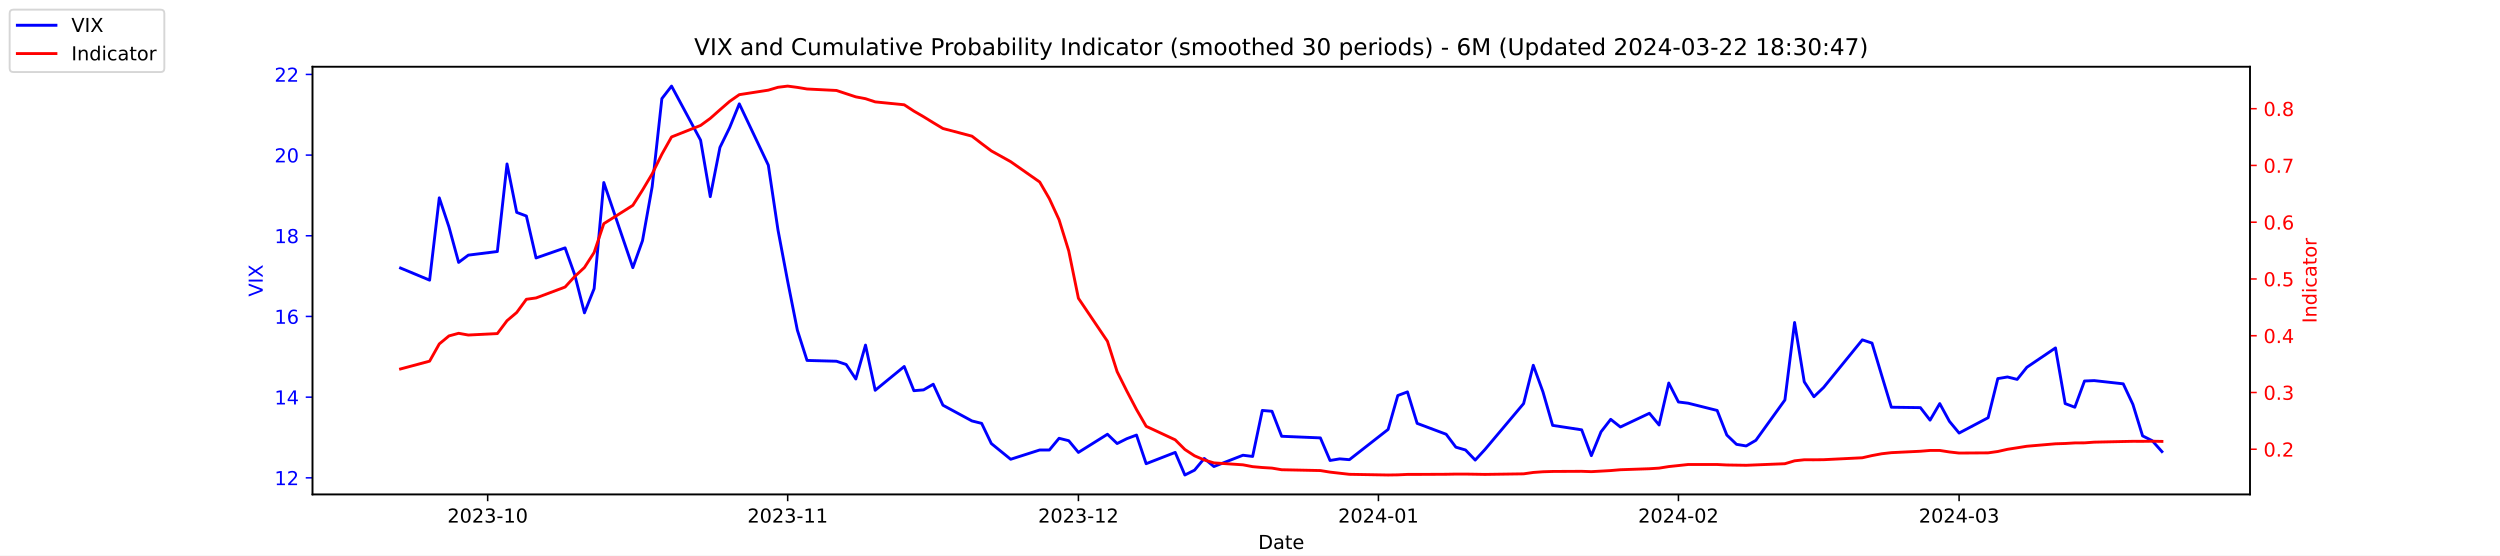
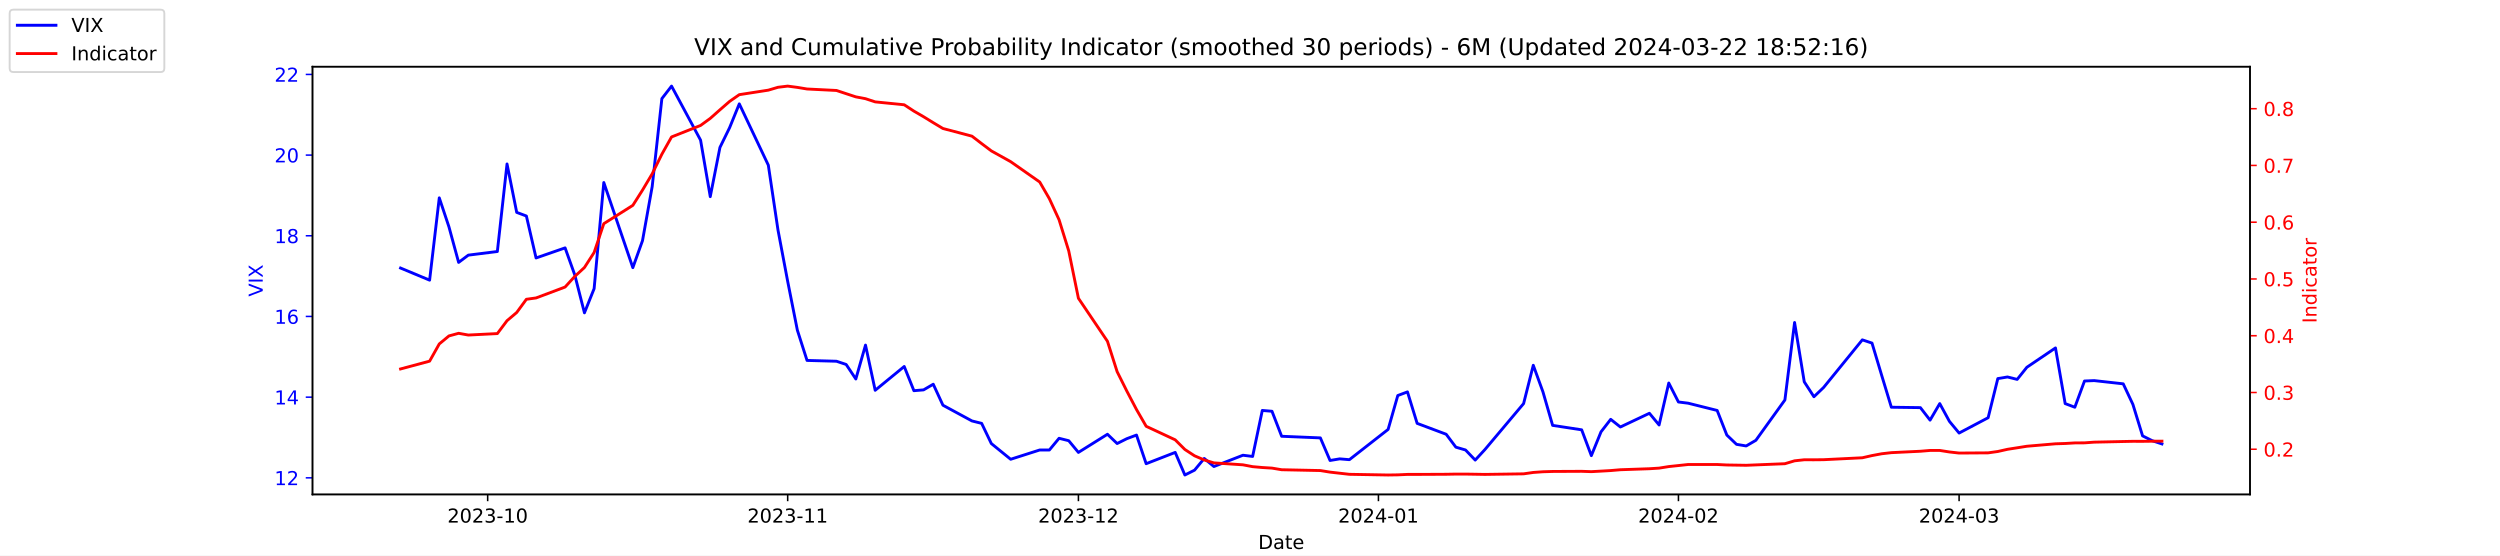
<svg xmlns="http://www.w3.org/2000/svg" xmlns:xlink="http://www.w3.org/1999/xlink" width="1296pt" height="288pt" viewBox="0 0 1296 288" version="1.1">
  <defs>
    <style type="text/css">*{stroke-linejoin: round; stroke-linecap: butt}</style>
  </defs>
  <g id="figure_1">
    <g id="patch_1">
      <path d="M 0 288  L 1296 288  L 1296 0  L 0 0  z " style="fill: #ffffff" />
    </g>
    <g id="axes_1">
      <g id="patch_2">
        <path d="M 162 256.32  L 1166.4 256.32  L 1166.4 34.56  L 162 34.56  z " style="fill: #ffffff" />
      </g>
      <g id="matplotlib.axis_1">
        <g id="xtick_1">
          <g id="line2d_1">
            <defs>
-               <path id="ma48b981c3a" d="M 0 0  L 0 3.5  " style="stroke: #000000; stroke-width: 0.8" />
+               <path id="ma415fd66c0" d="M 0 0  L 0 3.5  " style="stroke: #000000; stroke-width: 0.8" />
            </defs>
            <g>
-               <use xlink:href="#ma48b981c3a" x="252.807" y="256.32" style="stroke: #000000; stroke-width: 0.8" />
+               <use xlink:href="#ma415fd66c0" x="252.807" y="256.32" style="stroke: #000000; stroke-width: 0.8" />
            </g>
          </g>
          <g id="text_1">
            <g transform="translate(231.916 270.9184) scale(0.1 -0.1)">
              <defs>
                <path id="DejaVuSans-32" d="M 1228 531  L 3431 531  L 3431 0  L 469 0  L 469 531  Q 828 903 1448 1529  Q 2069 2156 2228 2338  Q 2531 2678 2651 2914  Q 2772 3150 2772 3378  Q 2772 3750 2511 3984  Q 2250 4219 1831 4219  Q 1534 4219 1204 4116  Q 875 4013 500 3803  L 500 4441  Q 881 4594 1212 4672  Q 1544 4750 1819 4750  Q 2544 4750 2975 4387  Q 3406 4025 3406 3419  Q 3406 3131 3298 2873  Q 3191 2616 2906 2266  Q 2828 2175 2409 1742  Q 1991 1309 1228 531  z " transform="scale(0.015625)" />
                <path id="DejaVuSans-30" d="M 2034 4250  Q 1547 4250 1301 3770  Q 1056 3291 1056 2328  Q 1056 1369 1301 889  Q 1547 409 2034 409  Q 2525 409 2770 889  Q 3016 1369 3016 2328  Q 3016 3291 2770 3770  Q 2525 4250 2034 4250  z M 2034 4750  Q 2819 4750 3233 4129  Q 3647 3509 3647 2328  Q 3647 1150 3233 529  Q 2819 -91 2034 -91  Q 1250 -91 836 529  Q 422 1150 422 2328  Q 422 3509 836 4129  Q 1250 4750 2034 4750  z " transform="scale(0.015625)" />
                <path id="DejaVuSans-33" d="M 2597 2516  Q 3050 2419 3304 2112  Q 3559 1806 3559 1356  Q 3559 666 3084 287  Q 2609 -91 1734 -91  Q 1441 -91 1130 -33  Q 819 25 488 141  L 488 750  Q 750 597 1062 519  Q 1375 441 1716 441  Q 2309 441 2620 675  Q 2931 909 2931 1356  Q 2931 1769 2642 2001  Q 2353 2234 1838 2234  L 1294 2234  L 1294 2753  L 1863 2753  Q 2328 2753 2575 2939  Q 2822 3125 2822 3475  Q 2822 3834 2567 4026  Q 2313 4219 1838 4219  Q 1578 4219 1281 4162  Q 984 4106 628 3988  L 628 4550  Q 988 4650 1302 4700  Q 1616 4750 1894 4750  Q 2613 4750 3031 4423  Q 3450 4097 3450 3541  Q 3450 3153 3228 2886  Q 3006 2619 2597 2516  z " transform="scale(0.015625)" />
                <path id="DejaVuSans-2d" d="M 313 2009  L 1997 2009  L 1997 1497  L 313 1497  L 313 2009  z " transform="scale(0.015625)" />
                <path id="DejaVuSans-31" d="M 794 531  L 1825 531  L 1825 4091  L 703 3866  L 703 4441  L 1819 4666  L 2450 4666  L 2450 531  L 3481 531  L 3481 0  L 794 0  L 794 531  z " transform="scale(0.015625)" />
              </defs>
              <use xlink:href="#DejaVuSans-32" />
              <use xlink:href="#DejaVuSans-30" x="63.623" />
              <use xlink:href="#DejaVuSans-32" x="127.246" />
              <use xlink:href="#DejaVuSans-33" x="190.869" />
              <use xlink:href="#DejaVuSans-2d" x="254.492" />
              <use xlink:href="#DejaVuSans-31" x="290.576" />
              <use xlink:href="#DejaVuSans-30" x="354.199" />
            </g>
          </g>
        </g>
        <g id="xtick_2">
          <g id="line2d_2">
            <g>
-               <use xlink:href="#ma48b981c3a" x="408.334" y="256.32" style="stroke: #000000; stroke-width: 0.8" />
+               <use xlink:href="#ma415fd66c0" x="408.334" y="256.32" style="stroke: #000000; stroke-width: 0.8" />
            </g>
          </g>
          <g id="text_2">
            <g transform="translate(387.4425 270.9184) scale(0.1 -0.1)">
              <use xlink:href="#DejaVuSans-32" />
              <use xlink:href="#DejaVuSans-30" x="63.623" />
              <use xlink:href="#DejaVuSans-32" x="127.246" />
              <use xlink:href="#DejaVuSans-33" x="190.869" />
              <use xlink:href="#DejaVuSans-2d" x="254.492" />
              <use xlink:href="#DejaVuSans-31" x="290.576" />
              <use xlink:href="#DejaVuSans-31" x="354.199" />
            </g>
          </g>
        </g>
        <g id="xtick_3">
          <g id="line2d_3">
            <g>
-               <use xlink:href="#ma48b981c3a" x="559.052" y="256.32" style="stroke: #000000; stroke-width: 0.8" />
+               <use xlink:href="#ma415fd66c0" x="559.052" y="256.32" style="stroke: #000000; stroke-width: 0.8" />
            </g>
          </g>
          <g id="text_3">
            <g transform="translate(538.161 270.9184) scale(0.1 -0.1)">
              <use xlink:href="#DejaVuSans-32" />
              <use xlink:href="#DejaVuSans-30" x="63.623" />
              <use xlink:href="#DejaVuSans-32" x="127.246" />
              <use xlink:href="#DejaVuSans-33" x="190.869" />
              <use xlink:href="#DejaVuSans-2d" x="254.492" />
              <use xlink:href="#DejaVuSans-31" x="290.576" />
              <use xlink:href="#DejaVuSans-32" x="354.199" />
            </g>
          </g>
        </g>
        <g id="xtick_4">
          <g id="line2d_4">
            <g>
-               <use xlink:href="#ma48b981c3a" x="714.579" y="256.32" style="stroke: #000000; stroke-width: 0.8" />
+               <use xlink:href="#ma415fd66c0" x="714.579" y="256.32" style="stroke: #000000; stroke-width: 0.8" />
            </g>
          </g>
          <g id="text_4">
            <g transform="translate(693.6875 270.9184) scale(0.1 -0.1)">
              <defs>
                <path id="DejaVuSans-34" d="M 2419 4116  L 825 1625  L 2419 1625  L 2419 4116  z M 2253 4666  L 3047 4666  L 3047 1625  L 3713 1625  L 3713 1100  L 3047 1100  L 3047 0  L 2419 0  L 2419 1100  L 313 1100  L 313 1709  L 2253 4666  z " transform="scale(0.015625)" />
              </defs>
              <use xlink:href="#DejaVuSans-32" />
              <use xlink:href="#DejaVuSans-30" x="63.623" />
              <use xlink:href="#DejaVuSans-32" x="127.246" />
              <use xlink:href="#DejaVuSans-34" x="190.869" />
              <use xlink:href="#DejaVuSans-2d" x="254.492" />
              <use xlink:href="#DejaVuSans-30" x="290.576" />
              <use xlink:href="#DejaVuSans-31" x="354.199" />
            </g>
          </g>
        </g>
        <g id="xtick_5">
          <g id="line2d_5">
            <g>
-               <use xlink:href="#ma48b981c3a" x="870.105" y="256.32" style="stroke: #000000; stroke-width: 0.8" />
+               <use xlink:href="#ma415fd66c0" x="870.105" y="256.32" style="stroke: #000000; stroke-width: 0.8" />
            </g>
          </g>
          <g id="text_5">
            <g transform="translate(849.2139 270.9184) scale(0.1 -0.1)">
              <use xlink:href="#DejaVuSans-32" />
              <use xlink:href="#DejaVuSans-30" x="63.623" />
              <use xlink:href="#DejaVuSans-32" x="127.246" />
              <use xlink:href="#DejaVuSans-34" x="190.869" />
              <use xlink:href="#DejaVuSans-2d" x="254.492" />
              <use xlink:href="#DejaVuSans-30" x="290.576" />
              <use xlink:href="#DejaVuSans-32" x="354.199" />
            </g>
          </g>
        </g>
        <g id="xtick_6">
          <g id="line2d_6">
            <g>
-               <use xlink:href="#ma48b981c3a" x="1015.598" y="256.32" style="stroke: #000000; stroke-width: 0.8" />
+               <use xlink:href="#ma415fd66c0" x="1015.598" y="256.32" style="stroke: #000000; stroke-width: 0.8" />
            </g>
          </g>
          <g id="text_6">
            <g transform="translate(994.7064 270.9184) scale(0.1 -0.1)">
              <use xlink:href="#DejaVuSans-32" />
              <use xlink:href="#DejaVuSans-30" x="63.623" />
              <use xlink:href="#DejaVuSans-32" x="127.246" />
              <use xlink:href="#DejaVuSans-34" x="190.869" />
              <use xlink:href="#DejaVuSans-2d" x="254.492" />
              <use xlink:href="#DejaVuSans-30" x="290.576" />
              <use xlink:href="#DejaVuSans-33" x="354.199" />
            </g>
          </g>
        </g>
        <g id="text_7">
          <g transform="translate(652.2492 284.5966) scale(0.1 -0.1)">
            <defs>
              <path id="DejaVuSans-44" d="M 1259 4147  L 1259 519  L 2022 519  Q 2988 519 3436 956  Q 3884 1394 3884 2338  Q 3884 3275 3436 3711  Q 2988 4147 2022 4147  L 1259 4147  z M 628 4666  L 1925 4666  Q 3281 4666 3915 4102  Q 4550 3538 4550 2338  Q 4550 1131 3912 565  Q 3275 0 1925 0  L 628 0  L 628 4666  z " transform="scale(0.015625)" />
              <path id="DejaVuSans-61" d="M 2194 1759  Q 1497 1759 1228 1600  Q 959 1441 959 1056  Q 959 750 1161 570  Q 1363 391 1709 391  Q 2188 391 2477 730  Q 2766 1069 2766 1631  L 2766 1759  L 2194 1759  z M 3341 1997  L 3341 0  L 2766 0  L 2766 531  Q 2569 213 2275 61  Q 1981 -91 1556 -91  Q 1019 -91 701 211  Q 384 513 384 1019  Q 384 1609 779 1909  Q 1175 2209 1959 2209  L 2766 2209  L 2766 2266  Q 2766 2663 2505 2880  Q 2244 3097 1772 3097  Q 1472 3097 1187 3025  Q 903 2953 641 2809  L 641 3341  Q 956 3463 1253 3523  Q 1550 3584 1831 3584  Q 2591 3584 2966 3190  Q 3341 2797 3341 1997  z " transform="scale(0.015625)" />
              <path id="DejaVuSans-74" d="M 1172 4494  L 1172 3500  L 2356 3500  L 2356 3053  L 1172 3053  L 1172 1153  Q 1172 725 1289 603  Q 1406 481 1766 481  L 2356 481  L 2356 0  L 1766 0  Q 1100 0 847 248  Q 594 497 594 1153  L 594 3053  L 172 3053  L 172 3500  L 594 3500  L 594 4494  L 1172 4494  z " transform="scale(0.015625)" />
              <path id="DejaVuSans-65" d="M 3597 1894  L 3597 1613  L 953 1613  Q 991 1019 1311 708  Q 1631 397 2203 397  Q 2534 397 2845 478  Q 3156 559 3463 722  L 3463 178  Q 3153 47 2828 -22  Q 2503 -91 2169 -91  Q 1331 -91 842 396  Q 353 884 353 1716  Q 353 2575 817 3079  Q 1281 3584 2069 3584  Q 2775 3584 3186 3129  Q 3597 2675 3597 1894  z M 3022 2063  Q 3016 2534 2758 2815  Q 2500 3097 2075 3097  Q 1594 3097 1305 2825  Q 1016 2553 972 2059  L 3022 2063  z " transform="scale(0.015625)" />
            </defs>
            <use xlink:href="#DejaVuSans-44" />
            <use xlink:href="#DejaVuSans-61" x="77.002" />
            <use xlink:href="#DejaVuSans-74" x="138.281" />
            <use xlink:href="#DejaVuSans-65" x="177.49" />
          </g>
        </g>
      </g>
      <g id="matplotlib.axis_2">
        <g id="ytick_1">
          <g id="line2d_7">
            <defs>
-               <path id="m221add8e8a" d="M 0 0  L -3.5 0  " style="stroke: #0000ff; stroke-width: 0.8" />
+               <path id="mb1d0c83c73" d="M 0 0  L -3.5 0  " style="stroke: #0000ff; stroke-width: 0.8" />
            </defs>
            <g>
-               <use xlink:href="#m221add8e8a" x="162" y="247.704" style="fill: #0000ff; stroke: #0000ff; stroke-width: 0.8" />
+               <use xlink:href="#mb1d0c83c73" x="162" y="247.704" style="fill: #0000ff; stroke: #0000ff; stroke-width: 0.8" />
            </g>
          </g>
          <g id="text_8">
            <g style="fill: #0000ff" transform="translate(142.275 251.5031) scale(0.1 -0.1)">
              <use xlink:href="#DejaVuSans-31" />
              <use xlink:href="#DejaVuSans-32" x="63.623" />
            </g>
          </g>
        </g>
        <g id="ytick_2">
          <g id="line2d_8">
            <g>
-               <use xlink:href="#m221add8e8a" x="162" y="205.878" style="fill: #0000ff; stroke: #0000ff; stroke-width: 0.8" />
+               <use xlink:href="#mb1d0c83c73" x="162" y="205.878" style="fill: #0000ff; stroke: #0000ff; stroke-width: 0.8" />
            </g>
          </g>
          <g id="text_9">
            <g style="fill: #0000ff" transform="translate(142.275 209.6774) scale(0.1 -0.1)">
              <use xlink:href="#DejaVuSans-31" />
              <use xlink:href="#DejaVuSans-34" x="63.623" />
            </g>
          </g>
        </g>
        <g id="ytick_3">
          <g id="line2d_9">
            <g>
-               <use xlink:href="#m221add8e8a" x="162" y="164.052" style="fill: #0000ff; stroke: #0000ff; stroke-width: 0.8" />
+               <use xlink:href="#mb1d0c83c73" x="162" y="164.052" style="fill: #0000ff; stroke: #0000ff; stroke-width: 0.8" />
            </g>
          </g>
          <g id="text_10">
            <g style="fill: #0000ff" transform="translate(142.275 167.8517) scale(0.1 -0.1)">
              <defs>
                <path id="DejaVuSans-36" d="M 2113 2584  Q 1688 2584 1439 2293  Q 1191 2003 1191 1497  Q 1191 994 1439 701  Q 1688 409 2113 409  Q 2538 409 2786 701  Q 3034 994 3034 1497  Q 3034 2003 2786 2293  Q 2538 2584 2113 2584  z M 3366 4563  L 3366 3988  Q 3128 4100 2886 4159  Q 2644 4219 2406 4219  Q 1781 4219 1451 3797  Q 1122 3375 1075 2522  Q 1259 2794 1537 2939  Q 1816 3084 2150 3084  Q 2853 3084 3261 2657  Q 3669 2231 3669 1497  Q 3669 778 3244 343  Q 2819 -91 2113 -91  Q 1303 -91 875 529  Q 447 1150 447 2328  Q 447 3434 972 4092  Q 1497 4750 2381 4750  Q 2619 4750 2861 4703  Q 3103 4656 3366 4563  z " transform="scale(0.015625)" />
              </defs>
              <use xlink:href="#DejaVuSans-31" />
              <use xlink:href="#DejaVuSans-36" x="63.623" />
            </g>
          </g>
        </g>
        <g id="ytick_4">
          <g id="line2d_10">
            <g>
-               <use xlink:href="#m221add8e8a" x="162" y="122.227" style="fill: #0000ff; stroke: #0000ff; stroke-width: 0.8" />
+               <use xlink:href="#mb1d0c83c73" x="162" y="122.227" style="fill: #0000ff; stroke: #0000ff; stroke-width: 0.8" />
            </g>
          </g>
          <g id="text_11">
            <g style="fill: #0000ff" transform="translate(142.275 126.0259) scale(0.1 -0.1)">
              <defs>
                <path id="DejaVuSans-38" d="M 2034 2216  Q 1584 2216 1326 1975  Q 1069 1734 1069 1313  Q 1069 891 1326 650  Q 1584 409 2034 409  Q 2484 409 2743 651  Q 3003 894 3003 1313  Q 3003 1734 2745 1975  Q 2488 2216 2034 2216  z M 1403 2484  Q 997 2584 770 2862  Q 544 3141 544 3541  Q 544 4100 942 4425  Q 1341 4750 2034 4750  Q 2731 4750 3128 4425  Q 3525 4100 3525 3541  Q 3525 3141 3298 2862  Q 3072 2584 2669 2484  Q 3125 2378 3379 2068  Q 3634 1759 3634 1313  Q 3634 634 3220 271  Q 2806 -91 2034 -91  Q 1263 -91 848 271  Q 434 634 434 1313  Q 434 1759 690 2068  Q 947 2378 1403 2484  z M 1172 3481  Q 1172 3119 1398 2916  Q 1625 2713 2034 2713  Q 2441 2713 2670 2916  Q 2900 3119 2900 3481  Q 2900 3844 2670 4047  Q 2441 4250 2034 4250  Q 1625 4250 1398 4047  Q 1172 3844 1172 3481  z " transform="scale(0.015625)" />
              </defs>
              <use xlink:href="#DejaVuSans-31" />
              <use xlink:href="#DejaVuSans-38" x="63.623" />
            </g>
          </g>
        </g>
        <g id="ytick_5">
          <g id="line2d_11">
            <g>
-               <use xlink:href="#m221add8e8a" x="162" y="80.401" style="fill: #0000ff; stroke: #0000ff; stroke-width: 0.8" />
+               <use xlink:href="#mb1d0c83c73" x="162" y="80.401" style="fill: #0000ff; stroke: #0000ff; stroke-width: 0.8" />
            </g>
          </g>
          <g id="text_12">
            <g style="fill: #0000ff" transform="translate(142.275 84.2002) scale(0.1 -0.1)">
              <use xlink:href="#DejaVuSans-32" />
              <use xlink:href="#DejaVuSans-30" x="63.623" />
            </g>
          </g>
        </g>
        <g id="ytick_6">
          <g id="line2d_12">
            <g>
-               <use xlink:href="#m221add8e8a" x="162" y="38.575" style="fill: #0000ff; stroke: #0000ff; stroke-width: 0.8" />
+               <use xlink:href="#mb1d0c83c73" x="162" y="38.575" style="fill: #0000ff; stroke: #0000ff; stroke-width: 0.8" />
            </g>
          </g>
          <g id="text_13">
            <g style="fill: #0000ff" transform="translate(142.275 42.37447) scale(0.1 -0.1)">
              <use xlink:href="#DejaVuSans-32" />
              <use xlink:href="#DejaVuSans-32" x="63.623" />
            </g>
          </g>
        </g>
        <g id="text_14">
          <g style="fill: #0000ff" transform="translate(136.1953 153.7603) rotate(-90) scale(0.1 -0.1)">
            <defs>
              <path id="DejaVuSans-56" d="M 1831 0  L 50 4666  L 709 4666  L 2188 738  L 3669 4666  L 4325 4666  L 2547 0  L 1831 0  z " transform="scale(0.015625)" />
              <path id="DejaVuSans-49" d="M 628 4666  L 1259 4666  L 1259 0  L 628 0  L 628 4666  z " transform="scale(0.015625)" />
              <path id="DejaVuSans-58" d="M 403 4666  L 1081 4666  L 2241 2931  L 3406 4666  L 4084 4666  L 2584 2425  L 4184 0  L 3506 0  L 2194 1984  L 872 0  L 191 0  L 1856 2491  L 403 4666  z " transform="scale(0.015625)" />
            </defs>
            <use xlink:href="#DejaVuSans-56" />
            <use xlink:href="#DejaVuSans-49" x="68.408" />
            <use xlink:href="#DejaVuSans-58" x="97.9" />
          </g>
        </g>
      </g>
      <g id="line2d_13">
-         <path d="M 207.655 138.957  L 222.705 145.231  L 227.722 102.569  L 232.739 117.626  L 237.756 136.029  L 242.773 132.265  L 257.824 130.383  L 262.841 85.002  L 267.858 110.097  L 272.875 111.979  L 277.892 133.729  L 292.943 128.501  L 297.96 142.512  L 302.977 162.17  L 307.994 149.623  L 313.011 94.622  L 328.062 138.748  L 333.079 124.736  L 338.096 96.713  L 343.113 51.123  L 348.13 44.64  L 363.181 72.663  L 368.198 101.941  L 373.215 76.428  L 378.232 66.18  L 383.249 53.842  L 398.3 85.629  L 403.317 119.299  L 408.334 145.858  L 413.351 171.163  L 418.368 186.847  L 433.628 187.266  L 438.645 188.939  L 443.662 196.467  L 448.679 178.901  L 453.696 202.323  L 468.747 189.984  L 473.764 202.532  L 478.781 202.114  L 483.798 199.186  L 488.815 210.061  L 503.866 218.217  L 508.883 219.472  L 513.9 229.928  L 523.934 238.084  L 538.984 233.274  L 544.001 233.274  L 549.018 227.209  L 554.035 228.464  L 559.052 234.529  L 574.103 225.118  L 579.12 229.928  L 584.137 227.418  L 589.154 225.536  L 594.171 240.384  L 609.222 234.529  L 614.239 246.24  L 619.256 243.73  L 624.273 237.666  L 629.29 241.848  L 644.341 235.993  L 649.358 236.62  L 654.375 212.779  L 659.392 213.198  L 664.409 226.164  L 684.477 227  L 689.494 238.711  L 694.511 237.875  L 699.528 238.293  L 719.596 222.608  L 724.613 205.042  L 729.63 203.159  L 734.647 219.472  L 749.698 225.118  L 754.715 231.81  L 759.732 233.274  L 764.749 238.502  L 769.766 233.065  L 789.834 209.224  L 794.851 189.357  L 799.868 203.159  L 804.885 220.517  L 819.936 222.818  L 824.952 236.202  L 829.969 223.863  L 834.986 217.38  L 840.003 221.354  L 855.054 214.243  L 860.071 220.308  L 865.088 198.559  L 870.105 208.388  L 875.122 209.015  L 890.173 212.779  L 895.19 225.536  L 900.207 230.346  L 905.224 231.183  L 910.241 228.255  L 925.292 207.342  L 930.309 167.189  L 935.326 197.931  L 940.343 205.669  L 945.36 200.859  L 965.428 176.182  L 970.445 177.855  L 975.462 194.585  L 980.479 211.106  L 995.53 211.316  L 1000.547 217.798  L 1005.564 209.224  L 1010.581 218.426  L 1015.598 224.491  L 1030.649 216.544  L 1035.666 196.258  L 1040.683 195.422  L 1045.7 196.677  L 1050.717 190.403  L 1065.559 180.364  L 1070.576 209.224  L 1075.593 211.106  L 1080.61 197.513  L 1085.627 197.304  L 1100.678 198.977  L 1105.695 209.642  L 1110.711 225.955  L 1115.728 228.464  L 1120.745 234.111  " clip-path="url(#p366d8beb28)" style="fill: none; stroke: #0000ff; stroke-width: 1.5; stroke-linecap: square" />
+         <path d="M 207.655 138.957  L 222.705 145.231  L 227.722 102.569  L 232.739 117.626  L 237.756 136.029  L 242.773 132.265  L 257.824 130.383  L 262.841 85.002  L 267.858 110.097  L 272.875 111.979  L 277.892 133.729  L 292.943 128.501  L 297.96 142.512  L 302.977 162.17  L 307.994 149.623  L 313.011 94.622  L 328.062 138.748  L 333.079 124.736  L 338.096 96.713  L 343.113 51.123  L 348.13 44.64  L 363.181 72.663  L 368.198 101.941  L 373.215 76.428  L 378.232 66.18  L 383.249 53.842  L 398.3 85.629  L 403.317 119.299  L 408.334 145.858  L 413.351 171.163  L 418.368 186.847  L 433.628 187.266  L 438.645 188.939  L 443.662 196.467  L 448.679 178.901  L 453.696 202.323  L 468.747 189.984  L 473.764 202.532  L 478.781 202.114  L 483.798 199.186  L 488.815 210.061  L 503.866 218.217  L 508.883 219.472  L 513.9 229.928  L 523.934 238.084  L 538.984 233.274  L 544.001 233.274  L 549.018 227.209  L 554.035 228.464  L 559.052 234.529  L 574.103 225.118  L 579.12 229.928  L 584.137 227.418  L 589.154 225.536  L 594.171 240.384  L 609.222 234.529  L 614.239 246.24  L 619.256 243.73  L 624.273 237.666  L 629.29 241.848  L 644.341 235.993  L 649.358 236.62  L 654.375 212.779  L 659.392 213.198  L 664.409 226.164  L 684.477 227  L 689.494 238.711  L 694.511 237.875  L 699.528 238.293  L 719.596 222.608  L 724.613 205.042  L 729.63 203.159  L 734.647 219.472  L 749.698 225.118  L 754.715 231.81  L 759.732 233.274  L 764.749 238.502  L 769.766 233.065  L 789.834 209.224  L 794.851 189.357  L 799.868 203.159  L 804.885 220.517  L 819.936 222.818  L 824.952 236.202  L 829.969 223.863  L 834.986 217.38  L 840.003 221.354  L 855.054 214.243  L 860.071 220.308  L 865.088 198.559  L 870.105 208.388  L 875.122 209.015  L 890.173 212.779  L 895.19 225.536  L 900.207 230.346  L 905.224 231.183  L 910.241 228.255  L 925.292 207.342  L 930.309 167.189  L 935.326 197.931  L 940.343 205.669  L 945.36 200.859  L 965.428 176.182  L 970.445 177.855  L 975.462 194.585  L 980.479 211.106  L 995.53 211.316  L 1000.547 217.798  L 1005.564 209.224  L 1010.581 218.426  L 1015.598 224.491  L 1030.649 216.544  L 1035.666 196.258  L 1040.683 195.422  L 1045.7 196.677  L 1050.717 190.403  L 1065.559 180.364  L 1070.576 209.224  L 1075.593 211.106  L 1080.61 197.513  L 1085.627 197.304  L 1100.678 198.977  L 1105.695 209.642  L 1110.711 225.955  L 1115.728 228.464  L 1120.745 230.137  " clip-path="url(#p2268f3fb27)" style="fill: none; stroke: #0000ff; stroke-width: 1.5; stroke-linecap: square" />
      </g>
      <g id="patch_3">
        <path d="M 162 256.32  L 162 34.56  " style="fill: none; stroke: #000000; stroke-width: 0.8; stroke-linejoin: miter; stroke-linecap: square" />
      </g>
      <g id="patch_4">
        <path d="M 1166.4 256.32  L 1166.4 34.56  " style="fill: none; stroke: #000000; stroke-width: 0.8; stroke-linejoin: miter; stroke-linecap: square" />
      </g>
      <g id="patch_5">
        <path d="M 162 256.32  L 1166.4 256.32  " style="fill: none; stroke: #000000; stroke-width: 0.8; stroke-linejoin: miter; stroke-linecap: square" />
      </g>
      <g id="patch_6">
        <path d="M 162 34.56  L 1166.4 34.56  " style="fill: none; stroke: #000000; stroke-width: 0.8; stroke-linejoin: miter; stroke-linecap: square" />
      </g>
    </g>
    <g id="axes_2">
      <g id="matplotlib.axis_3">
        <g id="ytick_7">
          <g id="line2d_14">
            <defs>
-               <path id="m71ad74cb61" d="M 0 0  L 3.5 0  " style="stroke: #ff0000; stroke-width: 0.8" />
+               <path id="m8a4734ad1a" d="M 0 0  L 3.5 0  " style="stroke: #ff0000; stroke-width: 0.8" />
            </defs>
            <g>
-               <use xlink:href="#m71ad74cb61" x="1166.4" y="232.89" style="fill: #ff0000; stroke: #ff0000; stroke-width: 0.8" />
+               <use xlink:href="#m8a4734ad1a" x="1166.4" y="232.889" style="fill: #ff0000; stroke: #ff0000; stroke-width: 0.8" />
            </g>
          </g>
          <g id="text_15">
-             <g style="fill: #ff0000" transform="translate(1173.4 236.6888) scale(0.1 -0.1)">
+             <g style="fill: #ff0000" transform="translate(1173.4 236.6884) scale(0.1 -0.1)">
              <defs>
                <path id="DejaVuSans-2e" d="M 684 794  L 1344 794  L 1344 0  L 684 0  L 684 794  z " transform="scale(0.015625)" />
              </defs>
              <use xlink:href="#DejaVuSans-30" />
              <use xlink:href="#DejaVuSans-2e" x="63.623" />
              <use xlink:href="#DejaVuSans-32" x="95.41" />
            </g>
          </g>
        </g>
        <g id="ytick_8">
          <g id="line2d_15">
            <g>
-               <use xlink:href="#m71ad74cb61" x="1166.4" y="203.465" style="fill: #ff0000; stroke: #ff0000; stroke-width: 0.8" />
+               <use xlink:href="#m8a4734ad1a" x="1166.4" y="203.464" style="fill: #ff0000; stroke: #ff0000; stroke-width: 0.8" />
            </g>
          </g>
          <g id="text_16">
-             <g style="fill: #ff0000" transform="translate(1173.4 207.2639) scale(0.1 -0.1)">
+             <g style="fill: #ff0000" transform="translate(1173.4 207.2636) scale(0.1 -0.1)">
              <use xlink:href="#DejaVuSans-30" />
              <use xlink:href="#DejaVuSans-2e" x="63.623" />
              <use xlink:href="#DejaVuSans-33" x="95.41" />
            </g>
          </g>
        </g>
        <g id="ytick_9">
          <g id="line2d_16">
            <g>
-               <use xlink:href="#m71ad74cb61" x="1166.4" y="174.04" style="fill: #ff0000; stroke: #ff0000; stroke-width: 0.8" />
+               <use xlink:href="#m8a4734ad1a" x="1166.4" y="174.04" style="fill: #ff0000; stroke: #ff0000; stroke-width: 0.8" />
            </g>
          </g>
          <g id="text_17">
-             <g style="fill: #ff0000" transform="translate(1173.4 177.839) scale(0.1 -0.1)">
+             <g style="fill: #ff0000" transform="translate(1173.4 177.8388) scale(0.1 -0.1)">
              <use xlink:href="#DejaVuSans-30" />
              <use xlink:href="#DejaVuSans-2e" x="63.623" />
              <use xlink:href="#DejaVuSans-34" x="95.41" />
            </g>
          </g>
        </g>
        <g id="ytick_10">
          <g id="line2d_17">
            <g>
-               <use xlink:href="#m71ad74cb61" x="1166.4" y="144.615" style="fill: #ff0000; stroke: #ff0000; stroke-width: 0.8" />
+               <use xlink:href="#m8a4734ad1a" x="1166.4" y="144.615" style="fill: #ff0000; stroke: #ff0000; stroke-width: 0.8" />
            </g>
          </g>
          <g id="text_18">
-             <g style="fill: #ff0000" transform="translate(1173.4 148.4141) scale(0.1 -0.1)">
+             <g style="fill: #ff0000" transform="translate(1173.4 148.414) scale(0.1 -0.1)">
              <defs>
                <path id="DejaVuSans-35" d="M 691 4666  L 3169 4666  L 3169 4134  L 1269 4134  L 1269 2991  Q 1406 3038 1543 3061  Q 1681 3084 1819 3084  Q 2600 3084 3056 2656  Q 3513 2228 3513 1497  Q 3513 744 3044 326  Q 2575 -91 1722 -91  Q 1428 -91 1123 -41  Q 819 9 494 109  L 494 744  Q 775 591 1075 516  Q 1375 441 1709 441  Q 2250 441 2565 725  Q 2881 1009 2881 1497  Q 2881 1984 2565 2268  Q 2250 2553 1709 2553  Q 1456 2553 1204 2497  Q 953 2441 691 2322  L 691 4666  z " transform="scale(0.015625)" />
              </defs>
              <use xlink:href="#DejaVuSans-30" />
              <use xlink:href="#DejaVuSans-2e" x="63.623" />
              <use xlink:href="#DejaVuSans-35" x="95.41" />
            </g>
          </g>
        </g>
        <g id="ytick_11">
          <g id="line2d_18">
            <g>
-               <use xlink:href="#m71ad74cb61" x="1166.4" y="115.19" style="fill: #ff0000; stroke: #ff0000; stroke-width: 0.8" />
+               <use xlink:href="#m8a4734ad1a" x="1166.4" y="115.19" style="fill: #ff0000; stroke: #ff0000; stroke-width: 0.8" />
            </g>
          </g>
          <g id="text_19">
-             <g style="fill: #ff0000" transform="translate(1173.4 118.9893) scale(0.1 -0.1)">
+             <g style="fill: #ff0000" transform="translate(1173.4 118.9892) scale(0.1 -0.1)">
              <use xlink:href="#DejaVuSans-30" />
              <use xlink:href="#DejaVuSans-2e" x="63.623" />
              <use xlink:href="#DejaVuSans-36" x="95.41" />
            </g>
          </g>
        </g>
        <g id="ytick_12">
          <g id="line2d_19">
            <g>
-               <use xlink:href="#m71ad74cb61" x="1166.4" y="85.765" style="fill: #ff0000; stroke: #ff0000; stroke-width: 0.8" />
+               <use xlink:href="#m8a4734ad1a" x="1166.4" y="85.765" style="fill: #ff0000; stroke: #ff0000; stroke-width: 0.8" />
            </g>
          </g>
          <g id="text_20">
-             <g style="fill: #ff0000" transform="translate(1173.4 89.56438) scale(0.1 -0.1)">
+             <g style="fill: #ff0000" transform="translate(1173.4 89.5644) scale(0.1 -0.1)">
              <defs>
                <path id="DejaVuSans-37" d="M 525 4666  L 3525 4666  L 3525 4397  L 1831 0  L 1172 0  L 2766 4134  L 525 4134  L 525 4666  z " transform="scale(0.015625)" />
              </defs>
              <use xlink:href="#DejaVuSans-30" />
              <use xlink:href="#DejaVuSans-2e" x="63.623" />
              <use xlink:href="#DejaVuSans-37" x="95.41" />
            </g>
          </g>
        </g>
        <g id="ytick_13">
          <g id="line2d_20">
            <g>
-               <use xlink:href="#m71ad74cb61" x="1166.4" y="56.34" style="fill: #ff0000; stroke: #ff0000; stroke-width: 0.8" />
+               <use xlink:href="#m8a4734ad1a" x="1166.4" y="56.34" style="fill: #ff0000; stroke: #ff0000; stroke-width: 0.8" />
            </g>
          </g>
          <g id="text_21">
-             <g style="fill: #ff0000" transform="translate(1173.4 60.1395) scale(0.1 -0.1)">
+             <g style="fill: #ff0000" transform="translate(1173.4 60.1396) scale(0.1 -0.1)">
              <use xlink:href="#DejaVuSans-30" />
              <use xlink:href="#DejaVuSans-2e" x="63.623" />
              <use xlink:href="#DejaVuSans-38" x="95.41" />
            </g>
          </g>
        </g>
        <g id="text_22">
          <g style="fill: #ff0000" transform="translate(1200.902 167.5353) rotate(-90) scale(0.1 -0.1)">
            <defs>
              <path id="DejaVuSans-6e" d="M 3513 2113  L 3513 0  L 2938 0  L 2938 2094  Q 2938 2591 2744 2837  Q 2550 3084 2163 3084  Q 1697 3084 1428 2787  Q 1159 2491 1159 1978  L 1159 0  L 581 0  L 581 3500  L 1159 3500  L 1159 2956  Q 1366 3272 1645 3428  Q 1925 3584 2291 3584  Q 2894 3584 3203 3211  Q 3513 2838 3513 2113  z " transform="scale(0.015625)" />
              <path id="DejaVuSans-64" d="M 2906 2969  L 2906 4863  L 3481 4863  L 3481 0  L 2906 0  L 2906 525  Q 2725 213 2448 61  Q 2172 -91 1784 -91  Q 1150 -91 751 415  Q 353 922 353 1747  Q 353 2572 751 3078  Q 1150 3584 1784 3584  Q 2172 3584 2448 3432  Q 2725 3281 2906 2969  z M 947 1747  Q 947 1113 1208 752  Q 1469 391 1925 391  Q 2381 391 2643 752  Q 2906 1113 2906 1747  Q 2906 2381 2643 2742  Q 2381 3103 1925 3103  Q 1469 3103 1208 2742  Q 947 2381 947 1747  z " transform="scale(0.015625)" />
              <path id="DejaVuSans-69" d="M 603 3500  L 1178 3500  L 1178 0  L 603 0  L 603 3500  z M 603 4863  L 1178 4863  L 1178 4134  L 603 4134  L 603 4863  z " transform="scale(0.015625)" />
              <path id="DejaVuSans-63" d="M 3122 3366  L 3122 2828  Q 2878 2963 2633 3030  Q 2388 3097 2138 3097  Q 1578 3097 1268 2742  Q 959 2388 959 1747  Q 959 1106 1268 751  Q 1578 397 2138 397  Q 2388 397 2633 464  Q 2878 531 3122 666  L 3122 134  Q 2881 22 2623 -34  Q 2366 -91 2075 -91  Q 1284 -91 818 406  Q 353 903 353 1747  Q 353 2603 823 3093  Q 1294 3584 2113 3584  Q 2378 3584 2631 3529  Q 2884 3475 3122 3366  z " transform="scale(0.015625)" />
              <path id="DejaVuSans-6f" d="M 1959 3097  Q 1497 3097 1228 2736  Q 959 2375 959 1747  Q 959 1119 1226 758  Q 1494 397 1959 397  Q 2419 397 2687 759  Q 2956 1122 2956 1747  Q 2956 2369 2687 2733  Q 2419 3097 1959 3097  z M 1959 3584  Q 2709 3584 3137 3096  Q 3566 2609 3566 1747  Q 3566 888 3137 398  Q 2709 -91 1959 -91  Q 1206 -91 779 398  Q 353 888 353 1747  Q 353 2609 779 3096  Q 1206 3584 1959 3584  z " transform="scale(0.015625)" />
              <path id="DejaVuSans-72" d="M 2631 2963  Q 2534 3019 2420 3045  Q 2306 3072 2169 3072  Q 1681 3072 1420 2755  Q 1159 2438 1159 1844  L 1159 0  L 581 0  L 581 3500  L 1159 3500  L 1159 2956  Q 1341 3275 1631 3429  Q 1922 3584 2338 3584  Q 2397 3584 2469 3576  Q 2541 3569 2628 3553  L 2631 2963  z " transform="scale(0.015625)" />
            </defs>
            <use xlink:href="#DejaVuSans-49" />
            <use xlink:href="#DejaVuSans-6e" x="29.492" />
            <use xlink:href="#DejaVuSans-64" x="92.871" />
            <use xlink:href="#DejaVuSans-69" x="156.348" />
            <use xlink:href="#DejaVuSans-63" x="184.131" />
            <use xlink:href="#DejaVuSans-61" x="239.111" />
            <use xlink:href="#DejaVuSans-74" x="300.391" />
            <use xlink:href="#DejaVuSans-6f" x="339.6" />
            <use xlink:href="#DejaVuSans-72" x="400.781" />
          </g>
        </g>
      </g>
      <g id="line2d_21">
-         <path d="M 207.655 191.264  L 222.705 187.219  L 227.722 178.294  L 232.739 174.143  L 237.756 172.781  L 242.773 173.683  L 257.824 172.928  L 262.841 166.239  L 267.858 161.991  L 272.875 155.147  L 277.892 154.453  L 292.943 148.798  L 297.96 143.293  L 302.977 138.672  L 307.994 130.875  L 313.011 115.946  L 328.062 106.451  L 333.079 98.546  L 338.096 90.098  L 343.113 79.935  L 348.13 70.995  L 363.181 65.03  L 368.198 61.373  L 373.215 56.924  L 378.232 52.565  L 383.249 49.074  L 398.3 46.736  L 403.317 45.246  L 408.334 44.64  L 413.351 45.299  L 418.368 46.134  L 433.628 46.898  L 438.645 48.564  L 443.662 50.211  L 448.679 51.163  L 453.696 52.814  L 468.747 54.319  L 473.764 57.602  L 478.781 60.512  L 483.798 63.6  L 488.815 66.612  L 503.866 70.588  L 508.883 74.439  L 513.9 78.223  L 523.934 83.813  L 538.984 94.356  L 544.001 103.023  L 549.018 113.921  L 554.035 130.085  L 559.052 154.62  L 574.103 176.925  L 579.12 192.67  L 584.137 202.718  L 589.154 212.282  L 594.171 220.988  L 609.222 228.004  L 614.239 233.01  L 619.256 236.29  L 624.273 238.441  L 629.29 239.963  L 644.341 240.96  L 649.358 241.915  L 654.375 242.361  L 659.392 242.668  L 664.409 243.51  L 684.477 243.936  L 689.494 244.749  L 694.511 245.318  L 699.528 245.883  L 719.596 246.24  L 724.613 246.164  L 729.63 245.935  L 734.647 245.935  L 749.698 245.861  L 754.715 245.764  L 759.732 245.764  L 764.749 245.845  L 769.766 245.935  L 789.834 245.637  L 794.851 244.919  L 799.868 244.56  L 804.885 244.404  L 819.936 244.328  L 824.952 244.505  L 829.969 244.229  L 834.986 243.939  L 840.003 243.51  L 855.054 242.989  L 860.071 242.675  L 865.088 241.872  L 870.105 241.342  L 875.122 240.798  L 890.173 240.798  L 895.19 241.043  L 900.207 241.125  L 905.224 241.207  L 910.241 241.002  L 925.292 240.389  L 930.309 238.889  L 935.326 238.342  L 940.343 238.356  L 945.36 238.305  L 965.428 237.31  L 970.445 236.172  L 975.462 235.233  L 980.479 234.655  L 995.53 233.927  L 1000.547 233.508  L 1005.564 233.508  L 1010.581 234.299  L 1015.598 234.864  L 1030.649 234.76  L 1035.666 234.051  L 1040.683 232.922  L 1045.7 232.138  L 1050.717 231.335  L 1065.559 230.064  L 1070.576 229.904  L 1075.593 229.608  L 1080.61 229.574  L 1085.627 229.213  L 1100.678 228.881  L 1105.695 228.777  L 1110.711 228.791  L 1115.728 228.728  L 1120.745 228.826  " clip-path="url(#p366d8beb28)" style="fill: none; stroke: #ff0000; stroke-width: 1.5; stroke-linecap: square" />
+         <path d="M 207.655 191.265  L 222.705 187.22  L 227.722 178.295  L 232.739 174.144  L 237.756 172.782  L 242.773 173.684  L 257.824 172.929  L 262.841 166.24  L 267.858 161.992  L 272.875 155.148  L 277.892 154.454  L 292.943 148.8  L 297.96 143.294  L 302.977 138.673  L 307.994 130.877  L 313.011 115.947  L 328.062 106.452  L 333.079 98.547  L 338.096 90.098  L 343.113 79.935  L 348.13 70.996  L 363.181 65.03  L 368.198 61.373  L 373.215 56.924  L 378.232 52.565  L 383.249 49.074  L 398.3 46.736  L 403.317 45.246  L 408.334 44.64  L 413.351 45.299  L 418.368 46.134  L 433.628 46.898  L 438.645 48.564  L 443.662 50.211  L 448.679 51.163  L 453.696 52.814  L 468.747 54.319  L 473.764 57.602  L 478.781 60.512  L 483.798 63.6  L 488.815 66.612  L 503.866 70.588  L 508.883 74.439  L 513.9 78.223  L 523.934 83.813  L 538.984 94.356  L 544.001 103.023  L 549.018 113.922  L 554.035 130.086  L 559.052 154.621  L 574.103 176.926  L 579.12 192.67  L 584.137 202.718  L 589.154 212.283  L 594.171 220.988  L 609.222 228.005  L 614.239 233.01  L 619.256 236.29  L 624.273 238.441  L 629.29 239.963  L 644.341 240.96  L 649.358 241.915  L 654.375 242.361  L 659.392 242.668  L 664.409 243.51  L 684.477 243.936  L 689.494 244.749  L 694.511 245.318  L 699.528 245.883  L 719.596 246.24  L 724.613 246.164  L 729.63 245.935  L 734.647 245.935  L 749.698 245.861  L 754.715 245.764  L 759.732 245.764  L 764.749 245.845  L 769.766 245.935  L 789.834 245.637  L 794.851 244.919  L 799.868 244.56  L 804.885 244.404  L 819.936 244.328  L 824.952 244.505  L 829.969 244.229  L 834.986 243.939  L 840.003 243.51  L 855.054 242.989  L 860.071 242.676  L 865.088 241.872  L 870.105 241.342  L 875.122 240.798  L 890.173 240.798  L 895.19 241.043  L 900.207 241.125  L 905.224 241.207  L 910.241 241.002  L 925.292 240.389  L 930.309 238.889  L 935.326 238.342  L 940.343 238.357  L 945.36 238.305  L 965.428 237.311  L 970.445 236.172  L 975.462 235.233  L 980.479 234.655  L 995.53 233.927  L 1000.547 233.508  L 1005.564 233.508  L 1010.581 234.299  L 1015.598 234.864  L 1030.649 234.76  L 1035.666 234.052  L 1040.683 232.922  L 1045.7 232.138  L 1050.717 231.335  L 1065.559 230.064  L 1070.576 229.904  L 1075.593 229.608  L 1080.61 229.575  L 1085.627 229.213  L 1100.678 228.881  L 1105.695 228.777  L 1110.711 228.791  L 1115.728 228.728  L 1120.745 228.693  " clip-path="url(#p2268f3fb27)" style="fill: none; stroke: #ff0000; stroke-width: 1.5; stroke-linecap: square" />
      </g>
      <g id="patch_7">
        <path d="M 162 256.32  L 162 34.56  " style="fill: none; stroke: #000000; stroke-width: 0.8; stroke-linejoin: miter; stroke-linecap: square" />
      </g>
      <g id="patch_8">
        <path d="M 1166.4 256.32  L 1166.4 34.56  " style="fill: none; stroke: #000000; stroke-width: 0.8; stroke-linejoin: miter; stroke-linecap: square" />
      </g>
      <g id="patch_9">
        <path d="M 162 256.32  L 1166.4 256.32  " style="fill: none; stroke: #000000; stroke-width: 0.8; stroke-linejoin: miter; stroke-linecap: square" />
      </g>
      <g id="patch_10">
        <path d="M 162 34.56  L 1166.4 34.56  " style="fill: none; stroke: #000000; stroke-width: 0.8; stroke-linejoin: miter; stroke-linecap: square" />
      </g>
      <g id="text_23">
        <g transform="translate(359.8481 28.56) scale(0.12 -0.12)">
          <defs>
            <path id="DejaVuSans-20" transform="scale(0.015625)" />
            <path id="DejaVuSans-43" d="M 4122 4306  L 4122 3641  Q 3803 3938 3442 4084  Q 3081 4231 2675 4231  Q 1875 4231 1450 3742  Q 1025 3253 1025 2328  Q 1025 1406 1450 917  Q 1875 428 2675 428  Q 3081 428 3442 575  Q 3803 722 4122 1019  L 4122 359  Q 3791 134 3420 21  Q 3050 -91 2638 -91  Q 1578 -91 968 557  Q 359 1206 359 2328  Q 359 3453 968 4101  Q 1578 4750 2638 4750  Q 3056 4750 3426 4639  Q 3797 4528 4122 4306  z " transform="scale(0.015625)" />
            <path id="DejaVuSans-75" d="M 544 1381  L 544 3500  L 1119 3500  L 1119 1403  Q 1119 906 1312 657  Q 1506 409 1894 409  Q 2359 409 2629 706  Q 2900 1003 2900 1516  L 2900 3500  L 3475 3500  L 3475 0  L 2900 0  L 2900 538  Q 2691 219 2414 64  Q 2138 -91 1772 -91  Q 1169 -91 856 284  Q 544 659 544 1381  z M 1991 3584  L 1991 3584  z " transform="scale(0.015625)" />
            <path id="DejaVuSans-6d" d="M 3328 2828  Q 3544 3216 3844 3400  Q 4144 3584 4550 3584  Q 5097 3584 5394 3201  Q 5691 2819 5691 2113  L 5691 0  L 5113 0  L 5113 2094  Q 5113 2597 4934 2840  Q 4756 3084 4391 3084  Q 3944 3084 3684 2787  Q 3425 2491 3425 1978  L 3425 0  L 2847 0  L 2847 2094  Q 2847 2600 2669 2842  Q 2491 3084 2119 3084  Q 1678 3084 1418 2786  Q 1159 2488 1159 1978  L 1159 0  L 581 0  L 581 3500  L 1159 3500  L 1159 2956  Q 1356 3278 1631 3431  Q 1906 3584 2284 3584  Q 2666 3584 2933 3390  Q 3200 3197 3328 2828  z " transform="scale(0.015625)" />
            <path id="DejaVuSans-6c" d="M 603 4863  L 1178 4863  L 1178 0  L 603 0  L 603 4863  z " transform="scale(0.015625)" />
            <path id="DejaVuSans-76" d="M 191 3500  L 800 3500  L 1894 563  L 2988 3500  L 3597 3500  L 2284 0  L 1503 0  L 191 3500  z " transform="scale(0.015625)" />
            <path id="DejaVuSans-50" d="M 1259 4147  L 1259 2394  L 2053 2394  Q 2494 2394 2734 2622  Q 2975 2850 2975 3272  Q 2975 3691 2734 3919  Q 2494 4147 2053 4147  L 1259 4147  z M 628 4666  L 2053 4666  Q 2838 4666 3239 4311  Q 3641 3956 3641 3272  Q 3641 2581 3239 2228  Q 2838 1875 2053 1875  L 1259 1875  L 1259 0  L 628 0  L 628 4666  z " transform="scale(0.015625)" />
            <path id="DejaVuSans-62" d="M 3116 1747  Q 3116 2381 2855 2742  Q 2594 3103 2138 3103  Q 1681 3103 1420 2742  Q 1159 2381 1159 1747  Q 1159 1113 1420 752  Q 1681 391 2138 391  Q 2594 391 2855 752  Q 3116 1113 3116 1747  z M 1159 2969  Q 1341 3281 1617 3432  Q 1894 3584 2278 3584  Q 2916 3584 3314 3078  Q 3713 2572 3713 1747  Q 3713 922 3314 415  Q 2916 -91 2278 -91  Q 1894 -91 1617 61  Q 1341 213 1159 525  L 1159 0  L 581 0  L 581 4863  L 1159 4863  L 1159 2969  z " transform="scale(0.015625)" />
            <path id="DejaVuSans-79" d="M 2059 -325  Q 1816 -950 1584 -1140  Q 1353 -1331 966 -1331  L 506 -1331  L 506 -850  L 844 -850  Q 1081 -850 1212 -737  Q 1344 -625 1503 -206  L 1606 56  L 191 3500  L 800 3500  L 1894 763  L 2988 3500  L 3597 3500  L 2059 -325  z " transform="scale(0.015625)" />
            <path id="DejaVuSans-28" d="M 1984 4856  Q 1566 4138 1362 3434  Q 1159 2731 1159 2009  Q 1159 1288 1364 580  Q 1569 -128 1984 -844  L 1484 -844  Q 1016 -109 783 600  Q 550 1309 550 2009  Q 550 2706 781 3412  Q 1013 4119 1484 4856  L 1984 4856  z " transform="scale(0.015625)" />
            <path id="DejaVuSans-73" d="M 2834 3397  L 2834 2853  Q 2591 2978 2328 3040  Q 2066 3103 1784 3103  Q 1356 3103 1142 2972  Q 928 2841 928 2578  Q 928 2378 1081 2264  Q 1234 2150 1697 2047  L 1894 2003  Q 2506 1872 2764 1633  Q 3022 1394 3022 966  Q 3022 478 2636 193  Q 2250 -91 1575 -91  Q 1294 -91 989 -36  Q 684 19 347 128  L 347 722  Q 666 556 975 473  Q 1284 391 1588 391  Q 1994 391 2212 530  Q 2431 669 2431 922  Q 2431 1156 2273 1281  Q 2116 1406 1581 1522  L 1381 1569  Q 847 1681 609 1914  Q 372 2147 372 2553  Q 372 3047 722 3315  Q 1072 3584 1716 3584  Q 2034 3584 2315 3537  Q 2597 3491 2834 3397  z " transform="scale(0.015625)" />
            <path id="DejaVuSans-68" d="M 3513 2113  L 3513 0  L 2938 0  L 2938 2094  Q 2938 2591 2744 2837  Q 2550 3084 2163 3084  Q 1697 3084 1428 2787  Q 1159 2491 1159 1978  L 1159 0  L 581 0  L 581 4863  L 1159 4863  L 1159 2956  Q 1366 3272 1645 3428  Q 1925 3584 2291 3584  Q 2894 3584 3203 3211  Q 3513 2838 3513 2113  z " transform="scale(0.015625)" />
            <path id="DejaVuSans-70" d="M 1159 525  L 1159 -1331  L 581 -1331  L 581 3500  L 1159 3500  L 1159 2969  Q 1341 3281 1617 3432  Q 1894 3584 2278 3584  Q 2916 3584 3314 3078  Q 3713 2572 3713 1747  Q 3713 922 3314 415  Q 2916 -91 2278 -91  Q 1894 -91 1617 61  Q 1341 213 1159 525  z M 3116 1747  Q 3116 2381 2855 2742  Q 2594 3103 2138 3103  Q 1681 3103 1420 2742  Q 1159 2381 1159 1747  Q 1159 1113 1420 752  Q 1681 391 2138 391  Q 2594 391 2855 752  Q 3116 1113 3116 1747  z " transform="scale(0.015625)" />
            <path id="DejaVuSans-29" d="M 513 4856  L 1013 4856  Q 1481 4119 1714 3412  Q 1947 2706 1947 2009  Q 1947 1309 1714 600  Q 1481 -109 1013 -844  L 513 -844  Q 928 -128 1133 580  Q 1338 1288 1338 2009  Q 1338 2731 1133 3434  Q 928 4138 513 4856  z " transform="scale(0.015625)" />
            <path id="DejaVuSans-4d" d="M 628 4666  L 1569 4666  L 2759 1491  L 3956 4666  L 4897 4666  L 4897 0  L 4281 0  L 4281 4097  L 3078 897  L 2444 897  L 1241 4097  L 1241 0  L 628 0  L 628 4666  z " transform="scale(0.015625)" />
            <path id="DejaVuSans-55" d="M 556 4666  L 1191 4666  L 1191 1831  Q 1191 1081 1462 751  Q 1734 422 2344 422  Q 2950 422 3222 751  Q 3494 1081 3494 1831  L 3494 4666  L 4128 4666  L 4128 1753  Q 4128 841 3676 375  Q 3225 -91 2344 -91  Q 1459 -91 1007 375  Q 556 841 556 1753  L 556 4666  z " transform="scale(0.015625)" />
            <path id="DejaVuSans-3a" d="M 750 794  L 1409 794  L 1409 0  L 750 0  L 750 794  z M 750 3309  L 1409 3309  L 1409 2516  L 750 2516  L 750 3309  z " transform="scale(0.015625)" />
          </defs>
          <use xlink:href="#DejaVuSans-56" />
          <use xlink:href="#DejaVuSans-49" x="68.408" />
          <use xlink:href="#DejaVuSans-58" x="97.9" />
          <use xlink:href="#DejaVuSans-20" x="166.406" />
          <use xlink:href="#DejaVuSans-61" x="198.193" />
          <use xlink:href="#DejaVuSans-6e" x="259.473" />
          <use xlink:href="#DejaVuSans-64" x="322.852" />
          <use xlink:href="#DejaVuSans-20" x="386.328" />
          <use xlink:href="#DejaVuSans-43" x="418.115" />
          <use xlink:href="#DejaVuSans-75" x="487.939" />
          <use xlink:href="#DejaVuSans-6d" x="551.318" />
          <use xlink:href="#DejaVuSans-75" x="648.73" />
          <use xlink:href="#DejaVuSans-6c" x="712.109" />
          <use xlink:href="#DejaVuSans-61" x="739.893" />
          <use xlink:href="#DejaVuSans-74" x="801.172" />
          <use xlink:href="#DejaVuSans-69" x="840.381" />
          <use xlink:href="#DejaVuSans-76" x="868.164" />
          <use xlink:href="#DejaVuSans-65" x="927.344" />
          <use xlink:href="#DejaVuSans-20" x="988.867" />
          <use xlink:href="#DejaVuSans-50" x="1020.654" />
          <use xlink:href="#DejaVuSans-72" x="1079.207" />
          <use xlink:href="#DejaVuSans-6f" x="1118.07" />
          <use xlink:href="#DejaVuSans-62" x="1179.252" />
          <use xlink:href="#DejaVuSans-61" x="1242.729" />
          <use xlink:href="#DejaVuSans-62" x="1304.008" />
          <use xlink:href="#DejaVuSans-69" x="1367.484" />
          <use xlink:href="#DejaVuSans-6c" x="1395.268" />
          <use xlink:href="#DejaVuSans-69" x="1423.051" />
          <use xlink:href="#DejaVuSans-74" x="1450.834" />
          <use xlink:href="#DejaVuSans-79" x="1490.043" />
          <use xlink:href="#DejaVuSans-20" x="1549.223" />
          <use xlink:href="#DejaVuSans-49" x="1581.01" />
          <use xlink:href="#DejaVuSans-6e" x="1610.502" />
          <use xlink:href="#DejaVuSans-64" x="1673.881" />
          <use xlink:href="#DejaVuSans-69" x="1737.357" />
          <use xlink:href="#DejaVuSans-63" x="1765.141" />
          <use xlink:href="#DejaVuSans-61" x="1820.121" />
          <use xlink:href="#DejaVuSans-74" x="1881.4" />
          <use xlink:href="#DejaVuSans-6f" x="1920.609" />
          <use xlink:href="#DejaVuSans-72" x="1981.791" />
          <use xlink:href="#DejaVuSans-20" x="2022.904" />
          <use xlink:href="#DejaVuSans-28" x="2054.691" />
          <use xlink:href="#DejaVuSans-73" x="2093.705" />
          <use xlink:href="#DejaVuSans-6d" x="2145.805" />
          <use xlink:href="#DejaVuSans-6f" x="2243.217" />
          <use xlink:href="#DejaVuSans-6f" x="2304.398" />
          <use xlink:href="#DejaVuSans-74" x="2365.58" />
          <use xlink:href="#DejaVuSans-68" x="2404.789" />
          <use xlink:href="#DejaVuSans-65" x="2468.168" />
          <use xlink:href="#DejaVuSans-64" x="2529.691" />
          <use xlink:href="#DejaVuSans-20" x="2593.168" />
          <use xlink:href="#DejaVuSans-33" x="2624.955" />
          <use xlink:href="#DejaVuSans-30" x="2688.578" />
          <use xlink:href="#DejaVuSans-20" x="2752.201" />
          <use xlink:href="#DejaVuSans-70" x="2783.988" />
          <use xlink:href="#DejaVuSans-65" x="2847.465" />
          <use xlink:href="#DejaVuSans-72" x="2908.988" />
          <use xlink:href="#DejaVuSans-69" x="2950.102" />
          <use xlink:href="#DejaVuSans-6f" x="2977.885" />
          <use xlink:href="#DejaVuSans-64" x="3039.066" />
          <use xlink:href="#DejaVuSans-73" x="3102.543" />
          <use xlink:href="#DejaVuSans-29" x="3154.643" />
          <use xlink:href="#DejaVuSans-20" x="3193.656" />
          <use xlink:href="#DejaVuSans-2d" x="3225.443" />
          <use xlink:href="#DejaVuSans-20" x="3261.527" />
          <use xlink:href="#DejaVuSans-36" x="3293.314" />
          <use xlink:href="#DejaVuSans-4d" x="3356.938" />
          <use xlink:href="#DejaVuSans-20" x="3443.217" />
          <use xlink:href="#DejaVuSans-28" x="3475.004" />
          <use xlink:href="#DejaVuSans-55" x="3514.018" />
          <use xlink:href="#DejaVuSans-70" x="3587.211" />
          <use xlink:href="#DejaVuSans-64" x="3650.688" />
          <use xlink:href="#DejaVuSans-61" x="3714.164" />
          <use xlink:href="#DejaVuSans-74" x="3775.443" />
          <use xlink:href="#DejaVuSans-65" x="3814.652" />
          <use xlink:href="#DejaVuSans-64" x="3876.176" />
          <use xlink:href="#DejaVuSans-20" x="3939.652" />
          <use xlink:href="#DejaVuSans-32" x="3971.439" />
          <use xlink:href="#DejaVuSans-30" x="4035.062" />
          <use xlink:href="#DejaVuSans-32" x="4098.686" />
          <use xlink:href="#DejaVuSans-34" x="4162.309" />
          <use xlink:href="#DejaVuSans-2d" x="4225.932" />
          <use xlink:href="#DejaVuSans-30" x="4262.016" />
          <use xlink:href="#DejaVuSans-33" x="4325.639" />
          <use xlink:href="#DejaVuSans-2d" x="4389.262" />
          <use xlink:href="#DejaVuSans-32" x="4425.346" />
          <use xlink:href="#DejaVuSans-32" x="4488.969" />
          <use xlink:href="#DejaVuSans-20" x="4552.592" />
          <use xlink:href="#DejaVuSans-31" x="4584.379" />
          <use xlink:href="#DejaVuSans-38" x="4648.002" />
          <use xlink:href="#DejaVuSans-3a" x="4711.625" />
-           <use xlink:href="#DejaVuSans-33" x="4745.316" />
-           <use xlink:href="#DejaVuSans-30" x="4808.939" />
+           <use xlink:href="#DejaVuSans-35" x="4745.316" />
+           <use xlink:href="#DejaVuSans-32" x="4808.939" />
          <use xlink:href="#DejaVuSans-3a" x="4872.562" />
-           <use xlink:href="#DejaVuSans-34" x="4906.254" />
-           <use xlink:href="#DejaVuSans-37" x="4969.877" />
+           <use xlink:href="#DejaVuSans-31" x="4906.254" />
+           <use xlink:href="#DejaVuSans-36" x="4969.877" />
          <use xlink:href="#DejaVuSans-29" x="5033.5" />
        </g>
      </g>
    </g>
    <g id="legend_1">
      <g id="patch_11">
        <path d="M 7 37.356  L 83.191 37.356  Q 85.191 37.356 85.191 35.356  L 85.191 7  Q 85.191 5 83.191 5  L 7 5  Q 5 5 5 7  L 5 35.356  Q 5 37.356 7 37.356  z " style="fill: #ffffff; opacity: 0.8; stroke: #cccccc; stroke-linejoin: miter" />
      </g>
      <g id="line2d_22">
        <path d="M 9 13.098  L 19 13.098  L 29 13.098  " style="fill: none; stroke: #0000ff; stroke-width: 1.5; stroke-linecap: square" />
      </g>
      <g id="text_24">
        <g transform="translate(37 16.59844) scale(0.1 -0.1)">
          <use xlink:href="#DejaVuSans-56" />
          <use xlink:href="#DejaVuSans-49" x="68.408" />
          <use xlink:href="#DejaVuSans-58" x="97.9" />
        </g>
      </g>
      <g id="line2d_23">
        <path d="M 9 27.777  L 19 27.777  L 29 27.777  " style="fill: none; stroke: #ff0000; stroke-width: 1.5; stroke-linecap: square" />
      </g>
      <g id="text_25">
        <g transform="translate(37 31.27656) scale(0.1 -0.1)">
          <use xlink:href="#DejaVuSans-49" />
          <use xlink:href="#DejaVuSans-6e" x="29.492" />
          <use xlink:href="#DejaVuSans-64" x="92.871" />
          <use xlink:href="#DejaVuSans-69" x="156.348" />
          <use xlink:href="#DejaVuSans-63" x="184.131" />
          <use xlink:href="#DejaVuSans-61" x="239.111" />
          <use xlink:href="#DejaVuSans-74" x="300.391" />
          <use xlink:href="#DejaVuSans-6f" x="339.6" />
          <use xlink:href="#DejaVuSans-72" x="400.781" />
        </g>
      </g>
    </g>
  </g>
  <defs>
-     <clipPath id="p366d8beb28">
+     <clipPath id="p2268f3fb27">
      <rect x="162" y="34.56" width="1004.4" height="221.76" />
    </clipPath>
  </defs>
</svg>
